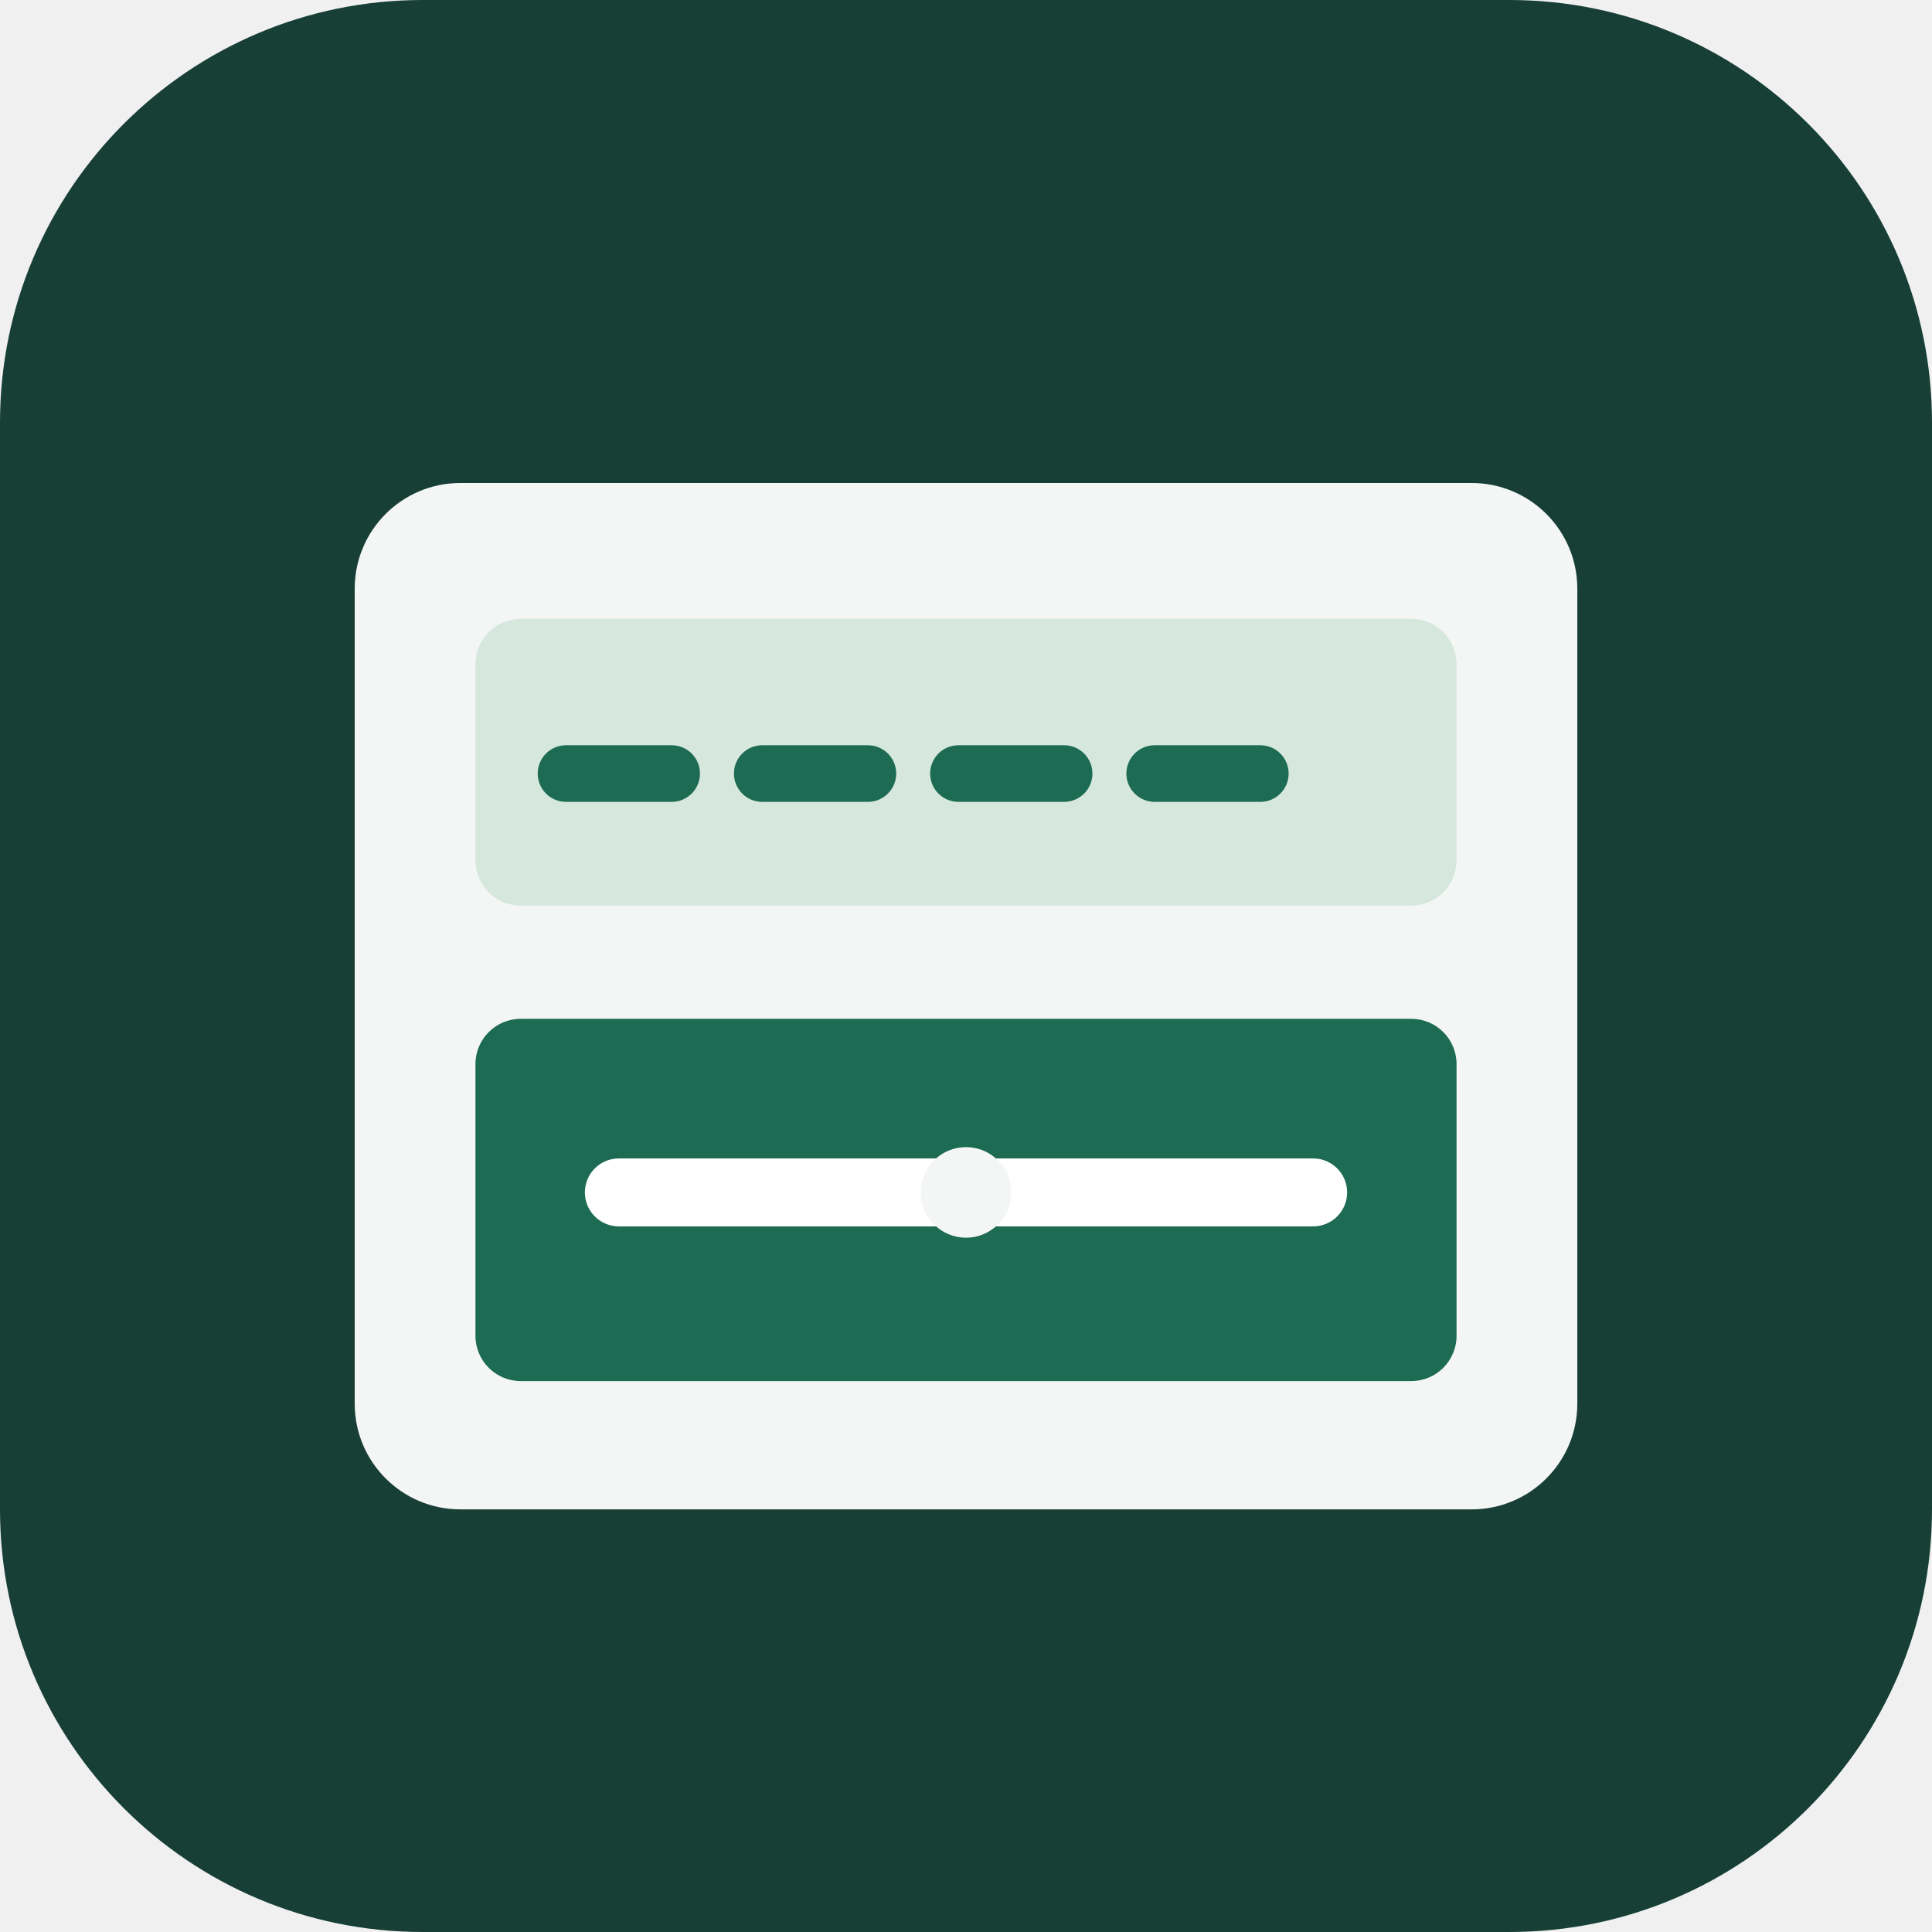
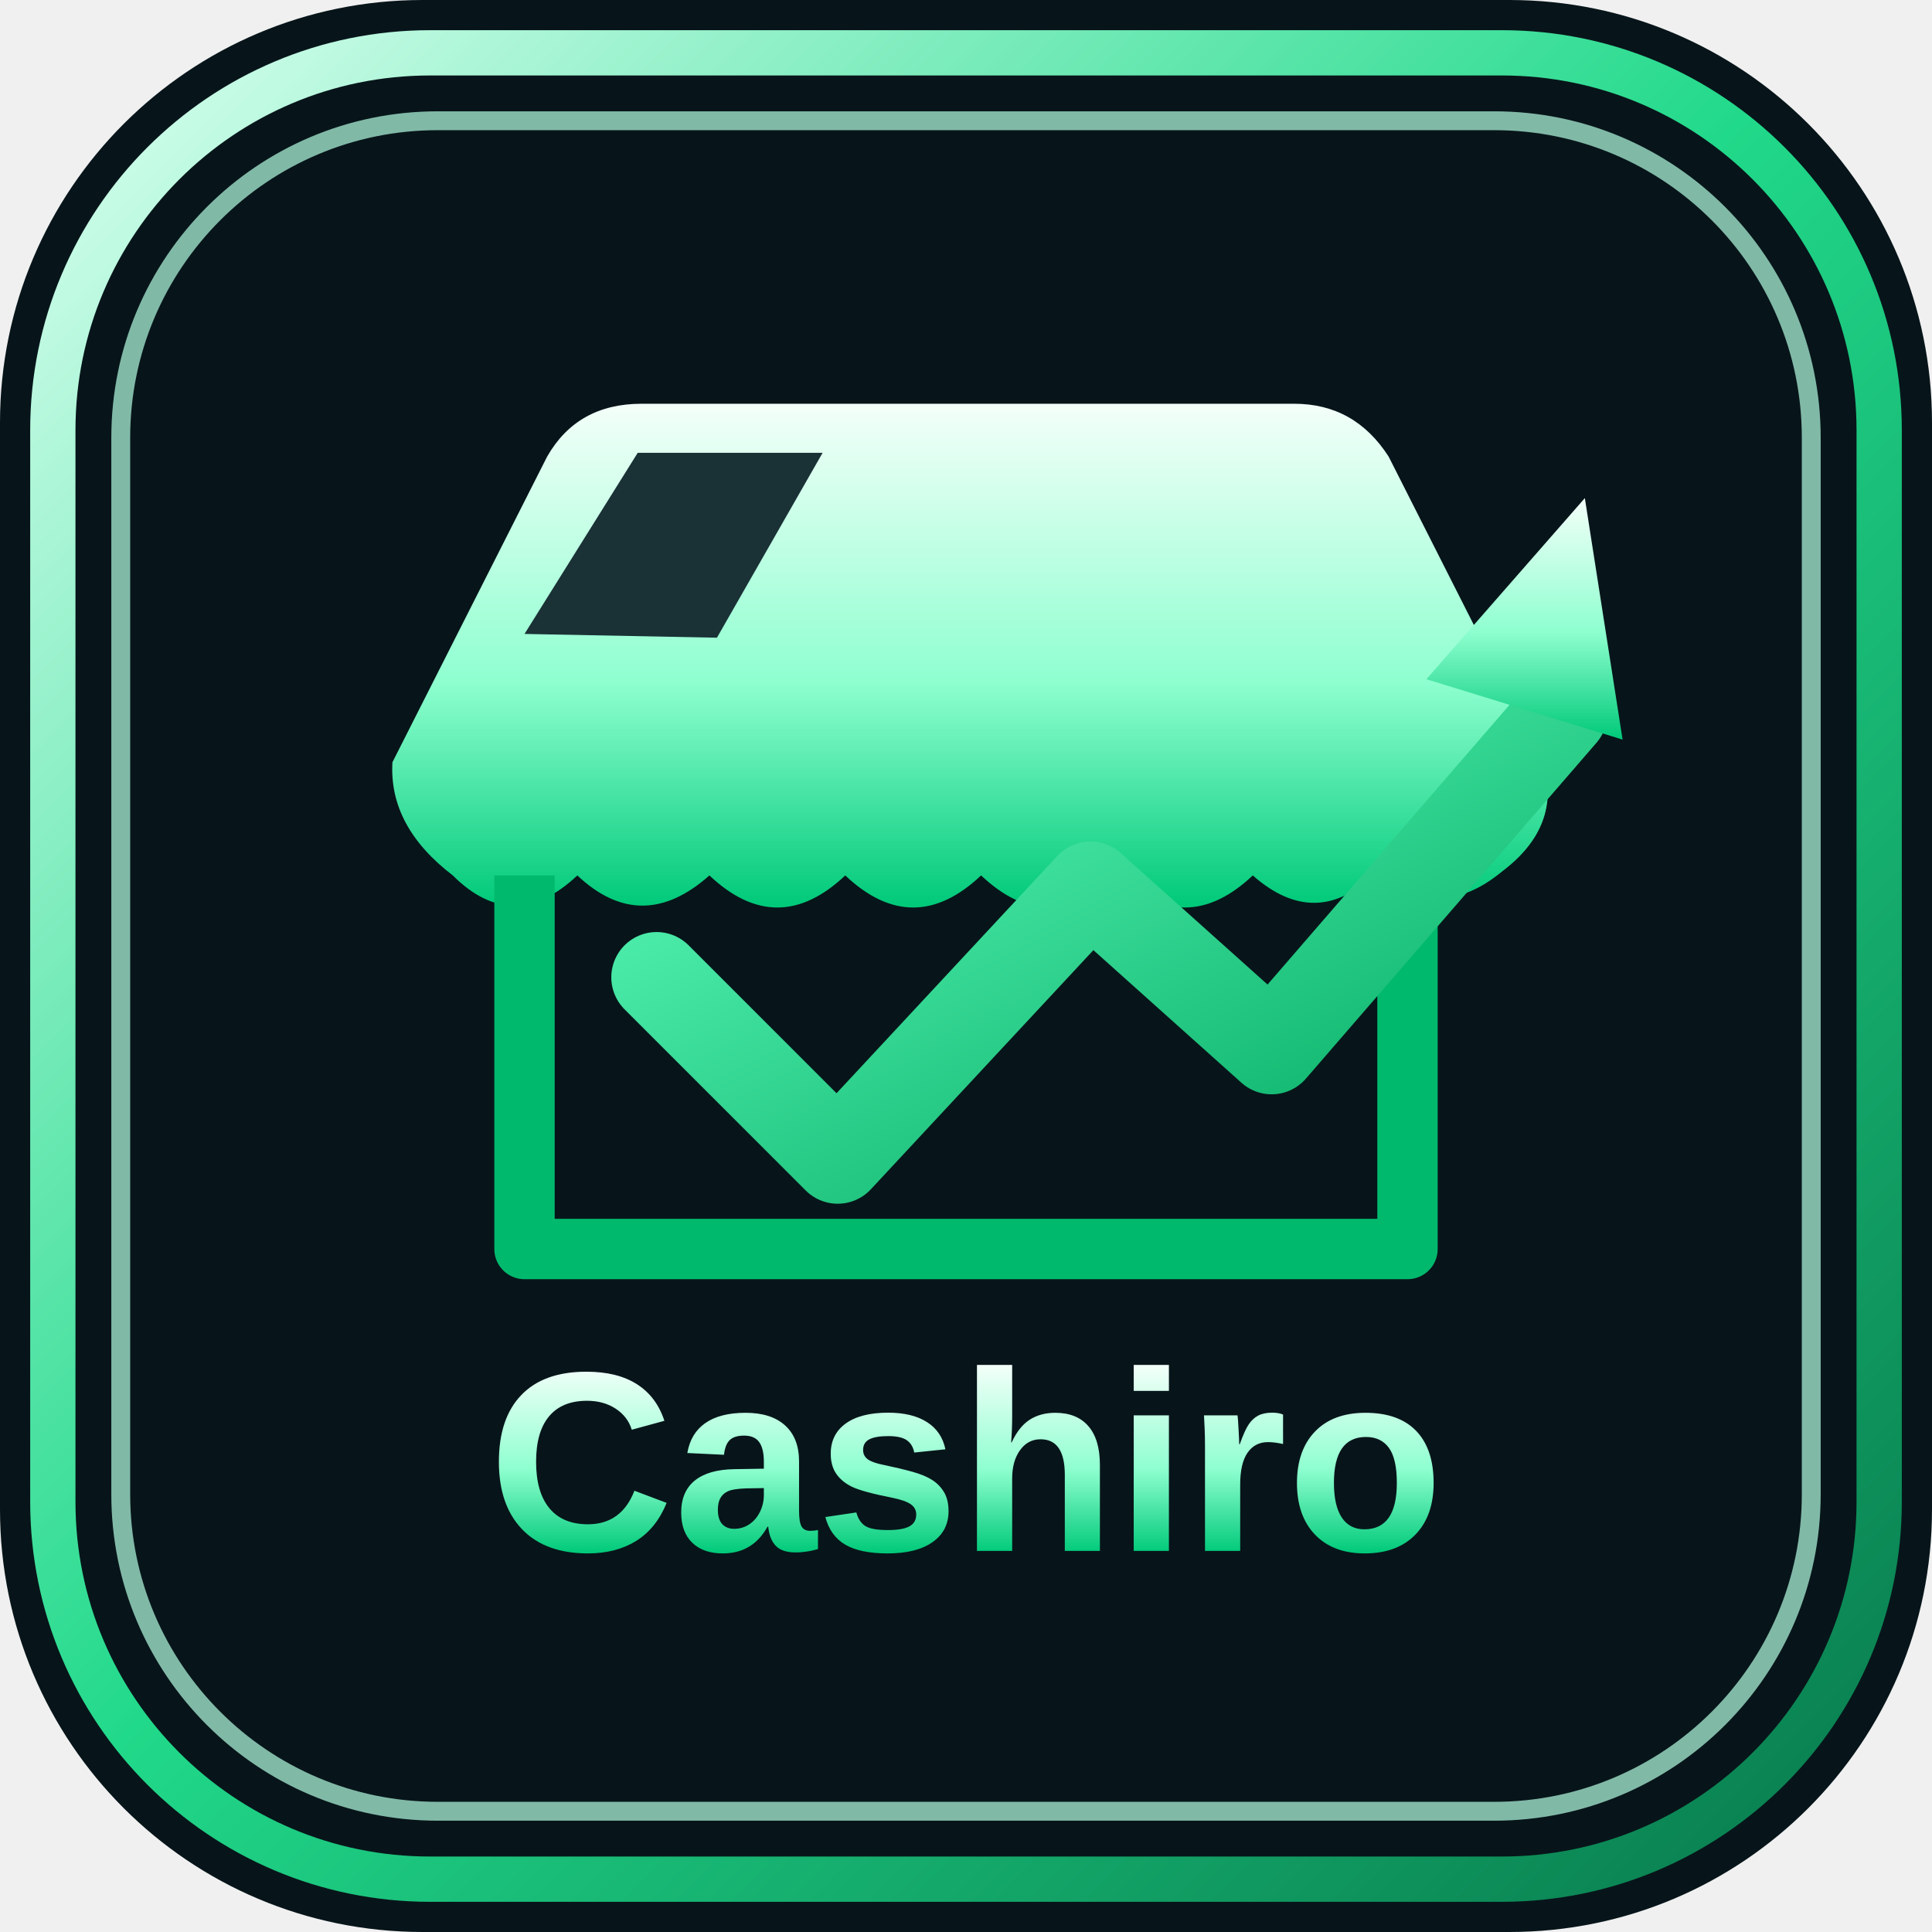
<svg xmlns="http://www.w3.org/2000/svg" viewBox="0 0 512 512">
-   <rect width="512" height="512" rx="112" fill="#173f35" />
-   <rect x="94" y="128" width="324" height="272" rx="28" fill="#f3f6f4" />
-   <rect x="126" y="164" width="260" height="76" rx="12" fill="#d6e7de" />
-   <path d="M150 205h28m24 0h28m24 0h28m24 0h28" stroke="#1c6b52" stroke-width="15" stroke-linecap="round" />
-   <rect x="126" y="270" width="260" height="96" rx="12" fill="#1c6b52" />
-   <path d="M164 316h184" stroke="#fff" stroke-width="18" stroke-linecap="round" />
-   <circle cx="256" cy="316" r="12" fill="#f3f6f4" />
+   <defs>
+     <linearGradient id="edge" x1="0" y1="0" x2="1" y2="1">
+       <stop stop-color="#d9fff0" />
+       <stop offset=".48" stop-color="#21d98a" />
+       <stop offset="1" stop-color="#087b4d" />
+     </linearGradient>
+     <linearGradient id="mint" x1="0" y1="0" x2="0" y2="1">
+       <stop stop-color="#f3fff9" />
+       <stop offset=".55" stop-color="#8fffd0" />
+       <stop offset="1" stop-color="#00c979" />
+     </linearGradient>
+     <linearGradient id="green" x1="0" y1="0" x2="1" y2="1">
+       <stop stop-color="#62ffc0" />
+       <stop offset="1" stop-color="#00a85f" />
+     </linearGradient>
+   </defs>
+   <rect width="512" height="512" rx="112" fill="#07151a" />
+   <rect x="14" y="14" width="484" height="484" rx="100" fill="none" stroke="url(#edge)" stroke-width="12" />
+   <rect x="32" y="32" width="448" height="448" rx="84" fill="none" stroke="#b5ffe3" stroke-opacity=".7" stroke-width="5" />
+   <path d="M104 202 145 121Q153 107 170 107H343Q359 107 368 121L409 202Q414 219 398 231Q381 245 365 231Q349 247 332 232Q314 249 296 232Q278 249 260 232Q242 249 224 232Q206 249 188 232Q170 248 153 232Q136 248 120 232Q103 219 104 202Z" fill="url(#mint)" />
+   <path d="M139 168 169 120H218L190 169Z" fill="#1a3136" />
+   <path d="M139 232V331H373V240" fill="none" stroke="#00b96d" stroke-width="16" stroke-linejoin="round" />
+   <path d="m174 259 48 48 67-72 48 43 77-89" fill="none" stroke="url(#green)" stroke-width="24" stroke-linecap="round" stroke-linejoin="round" />
+   <path d="m378 180 42-48 10 64Z" fill="url(#mint)" />
+   <text x="256" y="411" text-anchor="middle" font-family="Arial,sans-serif" font-size="68" font-weight="800" fill="url(#mint)">Cashiro</text>
</svg>
